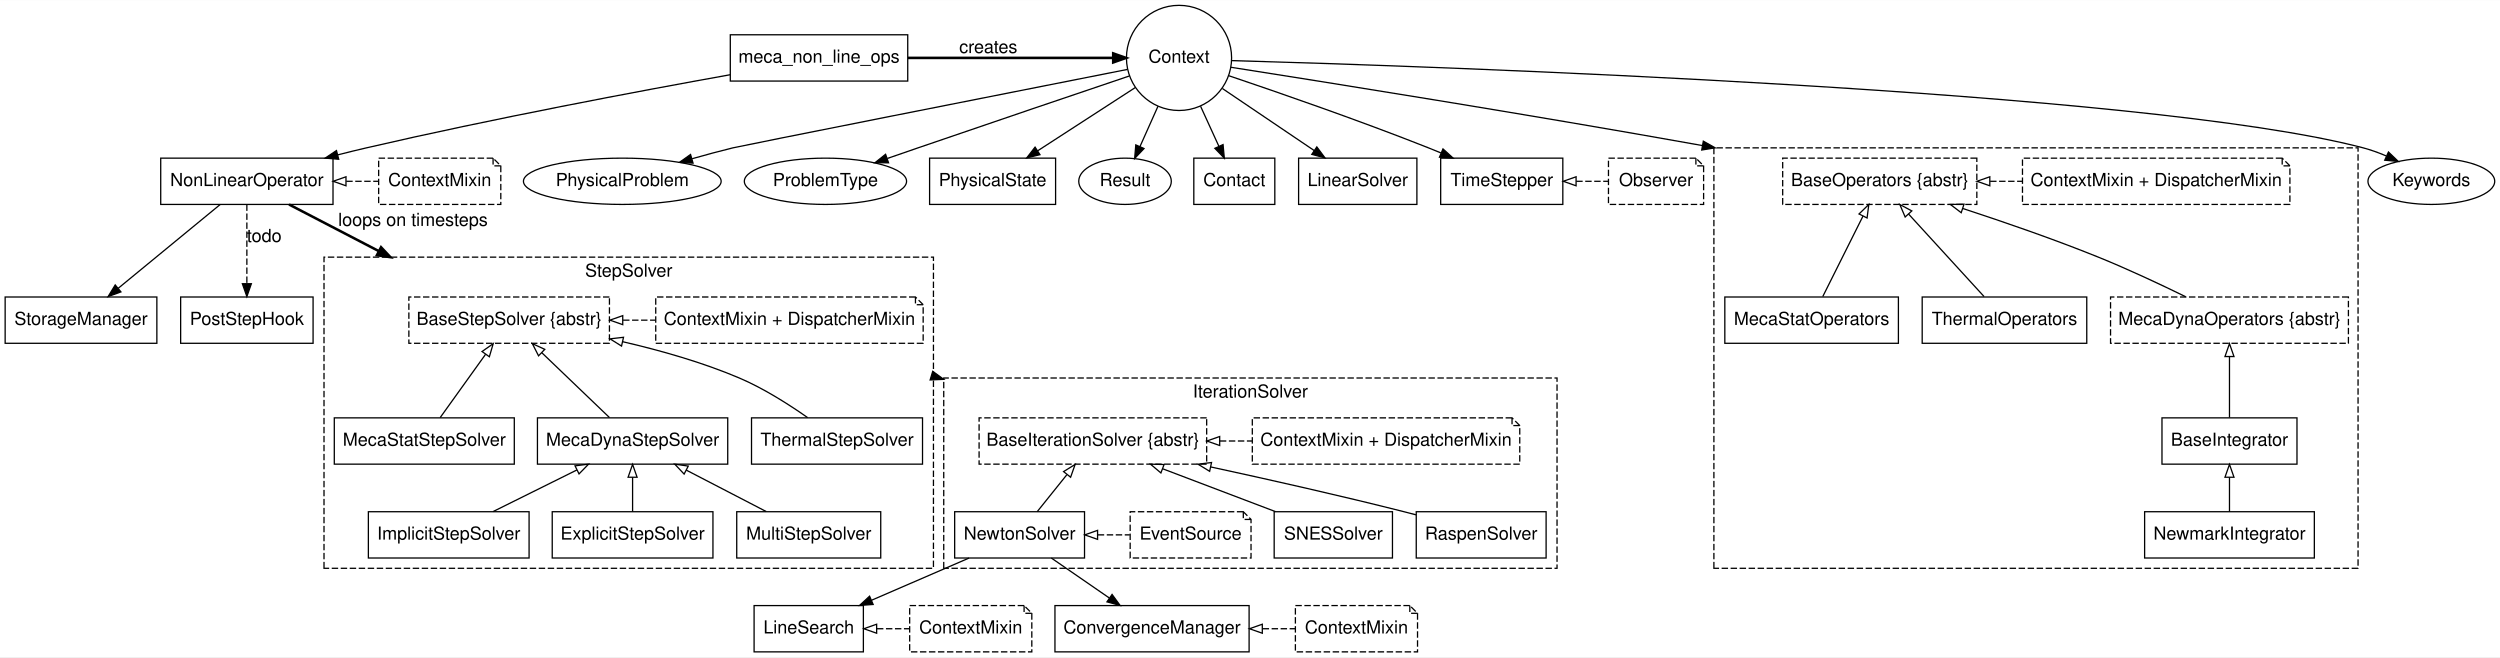
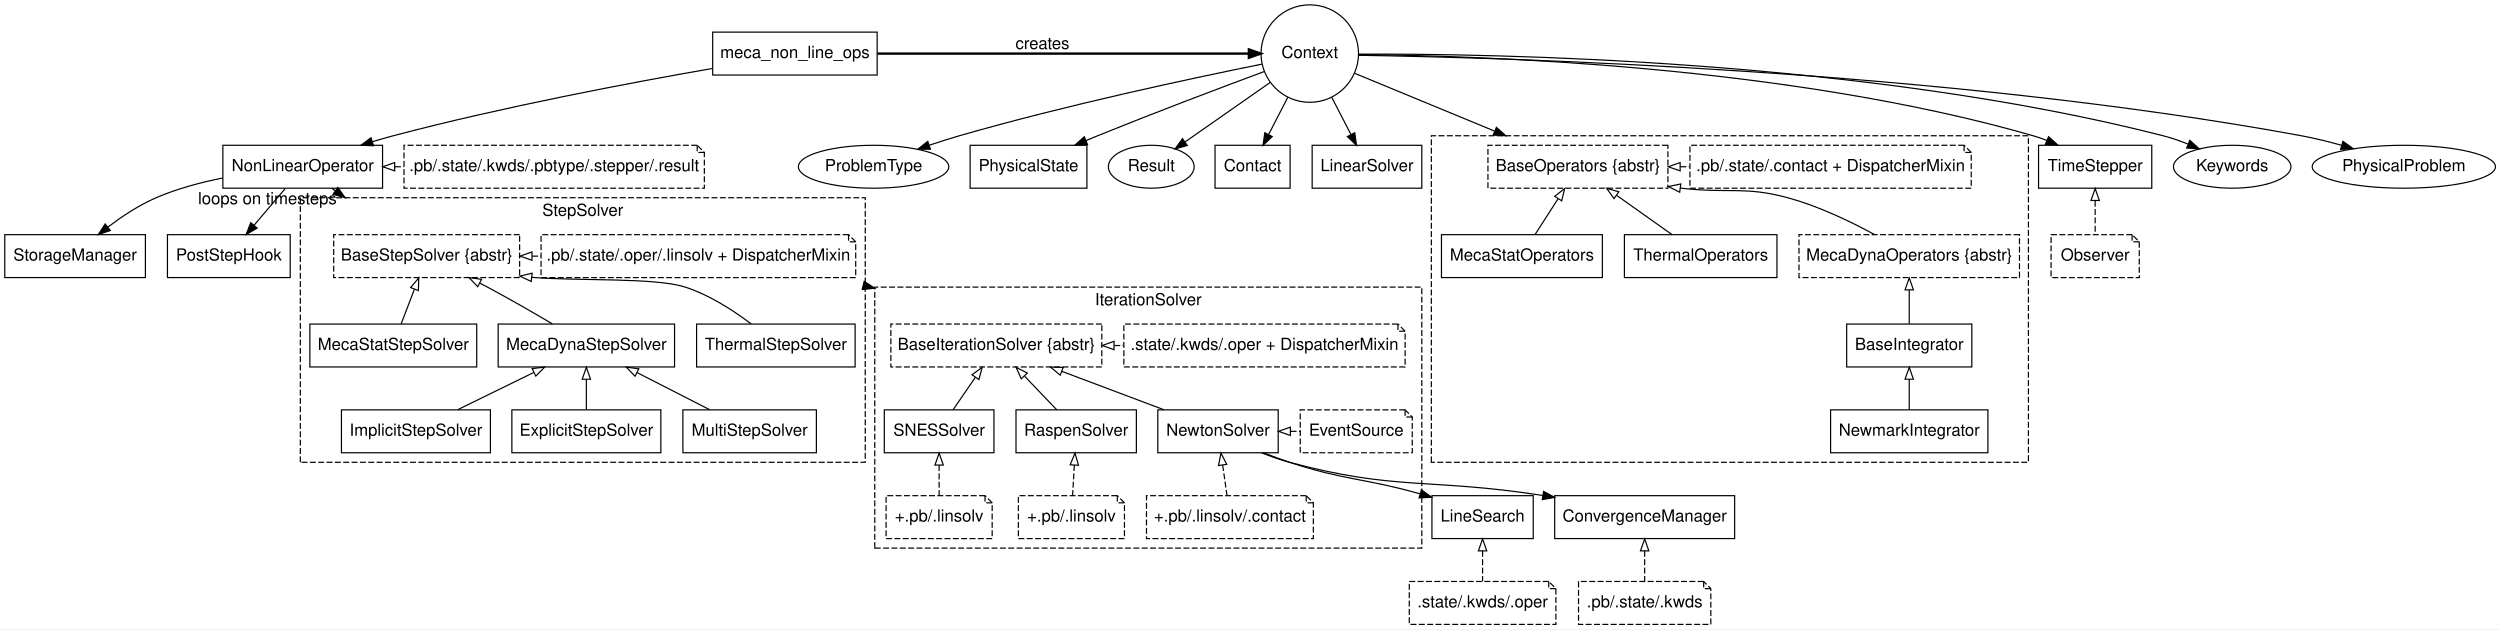
- <svg xmlns="http://www.w3.org/2000/svg" width="1944pt" height="511pt" viewBox="0.00 0.00 1944.40 510.89">
-   <g id="graph0" class="graph" transform="scale(1 1) rotate(0) translate(4 506.89)">
-     <polygon fill="white" stroke="transparent" points="-4,4 -4,-506.89 1940.4,-506.89 1940.4,4 -4,4" />
+ <svg xmlns="http://www.w3.org/2000/svg" width="2098pt" height="528pt" viewBox="0.00 0.00 2097.69 527.89">
+   <g id="graph0" class="graph" transform="scale(1 1) rotate(0) translate(4 523.89)">
+     <polygon fill="white" stroke="transparent" points="-4,4 -4,-523.89 2093.69,-523.89 2093.69,4 -4,4" />
    <g id="clust3" class="cluster">
-       <polygon fill="none" stroke="black" stroke-dasharray="5,2" points="1329,-65 1329,-392 1830,-392 1830,-65 1329,-65" />
+       <polygon fill="none" stroke="black" stroke-dasharray="5,2" points="1197,-136 1197,-410 1698,-410 1698,-136 1197,-136" />
    </g>
    <g id="clust6" class="cluster">
-       <polygon fill="none" stroke="black" stroke-dasharray="5,2" points="248,-65 248,-307 722,-307 722,-65 248,-65" />
-       <text text-anchor="middle" x="485" y="-291.8" font-family="Helvetica,Arial,sans-serif" font-size="14.00">StepSolver</text>
+       <polygon fill="none" stroke="black" stroke-dasharray="5,2" points="248,-136 248,-358 722,-358 722,-136 248,-136" />
+       <text text-anchor="middle" x="485" y="-342.8" font-family="Helvetica,Arial,sans-serif" font-size="14.00">StepSolver</text>
    </g>
    <g id="clust9" class="cluster">
-       <polygon fill="none" stroke="black" stroke-dasharray="5,2" points="730,-65 730,-213 1207,-213 1207,-65 730,-65" />
-       <text text-anchor="middle" x="968.5" y="-197.8" font-family="Helvetica,Arial,sans-serif" font-size="14.00">IterationSolver</text>
+       <polygon fill="none" stroke="black" stroke-dasharray="5,2" points="730,-64 730,-283 1189,-283 1189,-64 730,-64" />
+       <text text-anchor="middle" x="959.5" y="-267.8" font-family="Helvetica,Arial,sans-serif" font-size="14.00">IterationSolver</text>
    </g>
    <g id="node1" class="node">
-       <ellipse fill="none" stroke="black" cx="1887" cy="-366" rx="49.29" ry="18" />
-       <text text-anchor="middle" x="1887" y="-362.3" font-family="Helvetica,Arial,sans-serif" font-size="14.00">Keywords</text>
+       <ellipse fill="none" stroke="black" cx="1869" cy="-384" rx="49.29" ry="18" />
+       <text text-anchor="middle" x="1869" y="-380.3" font-family="Helvetica,Arial,sans-serif" font-size="14.00">Keywords</text>
    </g>
    <g id="node2" class="node">
-       <ellipse fill="none" stroke="black" cx="480" cy="-366" rx="76.89" ry="18" />
-       <text text-anchor="middle" x="480" y="-362.3" font-family="Helvetica,Arial,sans-serif" font-size="14.00">PhysicalProblem</text>
+       <ellipse fill="none" stroke="black" cx="2013" cy="-384" rx="76.89" ry="18" />
+       <text text-anchor="middle" x="2013" y="-380.3" font-family="Helvetica,Arial,sans-serif" font-size="14.00">PhysicalProblem</text>
    </g>
    <g id="node3" class="node">
-       <ellipse fill="none" stroke="black" cx="638" cy="-366" rx="63.09" ry="18" />
-       <text text-anchor="middle" x="638" y="-362.3" font-family="Helvetica,Arial,sans-serif" font-size="14.00">ProblemType</text>
+       <ellipse fill="none" stroke="black" cx="729" cy="-384" rx="63.09" ry="18" />
+       <text text-anchor="middle" x="729" y="-380.3" font-family="Helvetica,Arial,sans-serif" font-size="14.00">ProblemType</text>
    </g>
    <g id="node4" class="node">
-       <polygon fill="none" stroke="black" points="817,-384 719,-384 719,-348 817,-348 817,-384" />
-       <text text-anchor="middle" x="768" y="-362.3" font-family="Helvetica,Arial,sans-serif" font-size="14.00">PhysicalState</text>
+       <polygon fill="none" stroke="black" points="908,-402 810,-402 810,-366 908,-366 908,-402" />
+       <text text-anchor="middle" x="859" y="-380.3" font-family="Helvetica,Arial,sans-serif" font-size="14.00">PhysicalState</text>
    </g>
    <g id="node5" class="node">
-       <ellipse fill="none" stroke="black" cx="871" cy="-366" rx="36" ry="18" />
-       <text text-anchor="middle" x="871" y="-362.3" font-family="Helvetica,Arial,sans-serif" font-size="14.00">Result</text>
+       <ellipse fill="none" stroke="black" cx="962" cy="-384" rx="36" ry="18" />
+       <text text-anchor="middle" x="962" y="-380.3" font-family="Helvetica,Arial,sans-serif" font-size="14.00">Result</text>
    </g>
    <g id="node6" class="node">
-       <polygon fill="none" stroke="black" points="987.5,-384 924.5,-384 924.5,-348 987.5,-348 987.5,-384" />
-       <text text-anchor="middle" x="956" y="-362.3" font-family="Helvetica,Arial,sans-serif" font-size="14.00">Contact</text>
+       <polygon fill="none" stroke="black" points="1078.5,-402 1015.5,-402 1015.5,-366 1078.5,-366 1078.5,-402" />
+       <text text-anchor="middle" x="1047" y="-380.3" font-family="Helvetica,Arial,sans-serif" font-size="14.00">Contact</text>
    </g>
    <g id="node7" class="node">
-       <polygon fill="none" stroke="black" points="1098,-384 1006,-384 1006,-348 1098,-348 1098,-384" />
-       <text text-anchor="middle" x="1052" y="-362.3" font-family="Helvetica,Arial,sans-serif" font-size="14.00">LinearSolver</text>
+       <polygon fill="none" stroke="black" points="1189,-402 1097,-402 1097,-366 1189,-366 1189,-402" />
+       <text text-anchor="middle" x="1143" y="-380.3" font-family="Helvetica,Arial,sans-serif" font-size="14.00">LinearSolver</text>
    </g>
    <g id="node8" class="node">
-       <ellipse fill="none" stroke="black" cx="913" cy="-461.95" rx="40.89" ry="40.89" />
-       <text text-anchor="middle" x="913" y="-458.25" font-family="Helvetica,Arial,sans-serif" font-size="14.00">Context</text>
+       <ellipse fill="none" stroke="black" cx="1095" cy="-478.95" rx="40.89" ry="40.89" />
+       <text text-anchor="middle" x="1095" y="-475.25" font-family="Helvetica,Arial,sans-serif" font-size="14.00">Context</text>
    </g>
    <g id="edge3" class="edge">
-       <path fill="none" stroke="black" d="M953.98,-459.86C1109.65,-455.44 1664.03,-436.8 1834,-392 1839.92,-390.44 1845.99,-388.23 1851.81,-385.76" />
-       <polygon fill="black" stroke="black" points="1853.65,-388.77 1861.3,-381.43 1850.75,-382.4 1853.65,-388.77" />
+       <path fill="none" stroke="black" d="M1136.13,-478.48C1247.01,-478.98 1560.62,-474.14 1811,-410 1817.85,-408.24 1824.93,-405.79 1831.69,-403.09" />
+       <polygon fill="black" stroke="black" points="1833.45,-406.15 1841.3,-399.03 1830.73,-399.7 1833.45,-406.15" />
    </g>
    <g id="edge1" class="edge">
-       <path fill="none" stroke="black" d="M872.87,-453.02C783.14,-435.29 573.5,-393.83 566,-392 555.7,-389.48 544.78,-386.53 534.31,-383.56" />
-       <polygon fill="black" stroke="black" points="535.02,-380.12 524.44,-380.72 533.08,-386.85 535.02,-380.12" />
+       <path fill="none" stroke="black" d="M1136.07,-477.51C1257.82,-475.59 1626.98,-465.27 1927,-410 1938,-407.97 1949.62,-405.11 1960.63,-402.04" />
+       <polygon fill="black" stroke="black" points="1961.9,-405.32 1970.54,-399.18 1959.96,-398.59 1961.9,-405.32" />
    </g>
    <g id="edge2" class="edge">
-       <path fill="none" stroke="black" d="M874.43,-447.93C833.58,-434.13 767.2,-411.65 710,-392 702.26,-389.34 694.06,-386.51 686.07,-383.74" />
-       <polygon fill="black" stroke="black" points="687.07,-380.38 676.47,-380.41 684.77,-387 687.07,-380.38" />
+       <path fill="none" stroke="black" d="M1054.71,-470.06C997.74,-458.59 890.6,-435.83 801,-410 792.78,-407.63 784.11,-404.86 775.75,-402.05" />
+       <polygon fill="black" stroke="black" points="776.72,-398.68 766.13,-398.74 774.45,-405.3 776.72,-398.68" />
    </g>
    <g id="edge4" class="edge">
-       <path fill="none" stroke="black" d="M879,-438.92C856.14,-424.11 826.09,-404.63 803.02,-389.69" />
-       <polygon fill="black" stroke="black" points="804.84,-386.7 794.55,-384.2 801.03,-392.57 804.84,-386.7" />
+       <path fill="none" stroke="black" d="M1056.62,-463.83C1020.45,-450.4 964.81,-429.42 917,-410 913.8,-408.7 910.52,-407.35 907.21,-405.97" />
+       <polygon fill="black" stroke="black" points="908.48,-402.7 897.9,-402.04 905.76,-409.15 908.48,-402.7" />
    </g>
    <g id="edge5" class="edge">
-       <path fill="none" stroke="black" d="M896.64,-424.36C891.94,-413.85 886.92,-402.6 882.57,-392.88" />
-       <polygon fill="black" stroke="black" points="885.77,-391.46 878.49,-383.76 879.38,-394.31 885.77,-391.46" />
+       <path fill="none" stroke="black" d="M1061.78,-454.73C1039.83,-439.39 1011.37,-419.5 990.46,-404.89" />
+       <polygon fill="black" stroke="black" points="992.21,-401.84 982.01,-398.98 988.2,-407.58 992.21,-401.84" />
    </g>
    <g id="edge8" class="edge">
-       <path fill="none" stroke="black" d="M929.75,-424.36C934.52,-413.92 939.63,-402.77 944.05,-393.1" />
-       <polygon fill="black" stroke="black" points="947.24,-394.55 948.22,-384 940.87,-391.64 947.24,-394.55" />
+       <path fill="none" stroke="black" d="M1076.58,-442.28C1071.23,-431.91 1065.48,-420.78 1060.49,-411.12" />
+       <polygon fill="black" stroke="black" points="1063.49,-409.31 1055.79,-402.03 1057.27,-412.52 1063.49,-409.31" />
    </g>
    <g id="edge9" class="edge">
-       <path fill="none" stroke="black" d="M946.65,-438.2C968.35,-423.53 996.48,-404.52 1018.21,-389.84" />
-       <polygon fill="black" stroke="black" points="1020.17,-392.73 1026.5,-384.23 1016.26,-386.93 1020.17,-392.73" />
+       <path fill="none" stroke="black" d="M1113.42,-442.28C1118.77,-431.91 1124.52,-420.78 1129.51,-411.12" />
+       <polygon fill="black" stroke="black" points="1132.73,-412.52 1134.21,-402.03 1126.51,-409.31 1132.73,-412.52" />
    </g>
    <g id="node9" class="node">
-       <polygon fill="none" stroke="black" points="1211.5,-384 1116.5,-384 1116.5,-348 1211.5,-348 1211.5,-384" />
-       <text text-anchor="middle" x="1164" y="-362.3" font-family="Helvetica,Arial,sans-serif" font-size="14.00">TimeStepper</text>
+       <polygon fill="none" stroke="black" points="1801.5,-402 1706.5,-402 1706.5,-366 1801.5,-366 1801.5,-402" />
+       <text text-anchor="middle" x="1754" y="-380.3" font-family="Helvetica,Arial,sans-serif" font-size="14.00">TimeStepper</text>
    </g>
    <g id="edge6" class="edge">
-       <path fill="none" stroke="black" d="M951.58,-448.15C990.95,-434.87 1053.67,-413.14 1107,-392 1110.21,-390.73 1113.51,-389.38 1116.82,-388" />
-       <polygon fill="black" stroke="black" points="1118.3,-391.18 1126.14,-384.06 1115.57,-384.73 1118.3,-391.18" />
+       <path fill="none" stroke="black" d="M1136.04,-478.06C1235.29,-477.32 1495.37,-469.38 1702,-410 1705.79,-408.91 1709.65,-407.57 1713.46,-406.07" />
+       <polygon fill="black" stroke="black" points="1714.95,-409.24 1722.77,-402.09 1712.2,-402.8 1714.95,-409.24" />
    </g>
    <g id="node10" class="node">
-       <polygon fill="none" stroke="black" stroke-dasharray="5,2" points="1533.5,-384 1382.5,-384 1382.5,-348 1533.5,-348 1533.5,-384" />
-       <text text-anchor="middle" x="1458" y="-362.3" font-family="Helvetica,Arial,sans-serif" font-size="14.00">BaseOperators {abstr}</text>
+       <polygon fill="none" stroke="black" stroke-dasharray="5,2" points="1395.5,-402 1244.5,-402 1244.5,-366 1395.5,-366 1395.5,-402" />
+       <text text-anchor="middle" x="1320" y="-380.3" font-family="Helvetica,Arial,sans-serif" font-size="14.00">BaseOperators {abstr}</text>
    </g>
    <g id="edge7" class="edge">
-       <path fill="none" stroke="black" d="M953.32,-454.68C1026.01,-443.29 1184.1,-418.13 1319.85,-393.82" />
-       <polygon fill="black" stroke="black" points="1320.78,-397.21 1330,-392 1319.54,-390.32 1320.78,-397.21" />
+       <path fill="none" stroke="black" d="M1132.66,-462.39C1164.54,-449.22 1211.1,-429.99 1249.83,-413.99" />
+       <polygon fill="black" stroke="black" points="1251.58,-417.05 1259.49,-410 1248.91,-410.58 1251.58,-417.05" />
    </g>
    <g id="node16" class="node">
-       <polygon fill="none" stroke="black" stroke-dasharray="5,2" points="1315,-384 1247,-384 1247,-348 1321,-348 1321,-378 1315,-384" />
-       <polyline fill="none" stroke="black" stroke-dasharray="5,2" points="1315,-384 1315,-378 " />
-       <polyline fill="none" stroke="black" stroke-dasharray="5,2" points="1321,-378 1315,-378 " />
-       <text text-anchor="middle" x="1284" y="-362.3" font-family="Helvetica,Arial,sans-serif" font-size="14.00">Observer</text>
+       <polygon fill="none" stroke="black" stroke-dasharray="5,2" points="1785,-327 1717,-327 1717,-291 1791,-291 1791,-321 1785,-327" />
+       <polyline fill="none" stroke="black" stroke-dasharray="5,2" points="1785,-327 1785,-321 " />
+       <polyline fill="none" stroke="black" stroke-dasharray="5,2" points="1791,-321 1785,-321 " />
+       <text text-anchor="middle" x="1754" y="-305.3" font-family="Helvetica,Arial,sans-serif" font-size="14.00">Observer</text>
+     </g>
+     <g id="edge42" class="edge">
+       <path fill="none" stroke="black" stroke-dasharray="5,2" d="M1754,-355.49C1754,-345.98 1754,-335.61 1754,-327.18" />
+       <polygon fill="none" stroke="black" points="1750.5,-355.7 1754,-365.7 1757.5,-355.7 1750.5,-355.7" />
+     </g>
+     <g id="node17" class="node">
+       <polygon fill="none" stroke="black" stroke-dasharray="5,2" points="1644,-402 1414,-402 1414,-366 1650,-366 1650,-396 1644,-402" />
+       <polyline fill="none" stroke="black" stroke-dasharray="5,2" points="1644,-402 1644,-396 " />
+       <polyline fill="none" stroke="black" stroke-dasharray="5,2" points="1650,-396 1644,-396 " />
+       <text text-anchor="middle" x="1532" y="-380.3" font-family="Helvetica,Arial,sans-serif" font-size="14.00">.pb/.state/.contact + DispatcherMixin</text>
+     </g>
+     <g id="edge11" class="edge">
+       <path fill="none" stroke="black" stroke-dasharray="5,2" d="M1405.95,-384C1408.59,-384 1411.23,-384 1413.87,-384" />
+       <polygon fill="none" stroke="black" points="1405.77,-380.5 1395.77,-384 1405.77,-387.5 1405.77,-380.5" />
+     </g>
+     <g id="node18" class="node">
+       <polygon fill="none" stroke="black" points="1340.5,-327 1205.5,-327 1205.5,-291 1340.5,-291 1340.5,-327" />
+       <text text-anchor="middle" x="1273" y="-305.3" font-family="Helvetica,Arial,sans-serif" font-size="14.00">MecaStatOperators</text>
+     </g>
+     <g id="edge12" class="edge">
+       <path fill="none" stroke="black" d="M1303.27,-357.01C1296.89,-347.1 1289.78,-336.07 1284.06,-327.18" />
+       <polygon fill="none" stroke="black" points="1300.51,-359.19 1308.86,-365.7 1306.39,-355.4 1300.51,-359.19" />
+     </g>
+     <g id="node19" class="node">
+       <polygon fill="none" stroke="black" points="1487,-327 1359,-327 1359,-291 1487,-291 1487,-327" />
+       <text text-anchor="middle" x="1423" y="-305.3" font-family="Helvetica,Arial,sans-serif" font-size="14.00">ThermalOperators</text>
+     </g>
+     <g id="edge14" class="edge">
+       <path fill="none" stroke="black" d="M1352.67,-359.85C1367.7,-349.2 1385.21,-336.78 1399,-327.01" />
+       <polygon fill="none" stroke="black" points="1350.28,-357.25 1344.15,-365.88 1354.33,-362.96 1350.28,-357.25" />
+     </g>
+     <g id="node20" class="node">
+       <polygon fill="none" stroke="black" stroke-dasharray="5,2" points="1690.5,-327 1505.5,-327 1505.5,-291 1690.5,-291 1690.5,-327" />
+       <text text-anchor="middle" x="1598" y="-305.3" font-family="Helvetica,Arial,sans-serif" font-size="14.00">MecaDynaOperators {abstr}</text>
+     </g>
+     <g id="edge13" class="edge">
+       <path fill="none" stroke="black" d="M1406.04,-366.06C1447.01,-361.34 1459.64,-367.82 1496,-358 1521.7,-351.06 1548.88,-337.95 1568.71,-327.18" />
+       <polygon fill="none" stroke="black" points="1405.39,-362.62 1395.93,-367.39 1406.3,-369.56 1405.39,-362.62" />
+     </g>
+     <g id="node11" class="node">
+       <polygon fill="none" stroke="black" points="732,-496.95 594,-496.95 594,-460.95 732,-460.95 732,-496.95" />
+       <text text-anchor="middle" x="663" y="-475.25" font-family="Helvetica,Arial,sans-serif" font-size="14.00">meca_non_line_ops</text>
+     </g>
+     <g id="edge33" class="edge">
+       <path fill="none" stroke="black" stroke-width="2" d="M732.19,-478.95C836.07,-478.95 939.96,-478.95 1043.85,-478.95" />
+       <polygon fill="black" stroke="black" stroke-width="2" points="1043.9,-482.45 1053.9,-478.95 1043.9,-475.45 1043.9,-482.45" />
+       <text text-anchor="middle" x="870.69" y="-482.75" font-family="Helvetica,Arial,sans-serif" font-size="14.00">creates</text>
+     </g>
+     <g id="node12" class="node">
+       <polygon fill="none" stroke="black" points="317,-402 183,-402 183,-366 317,-366 317,-402" />
+       <text text-anchor="middle" x="250" y="-380.3" font-family="Helvetica,Arial,sans-serif" font-size="14.00">NonLinearOperator</text>
+     </g>
+     <g id="edge32" class="edge">
+       <path fill="none" stroke="black" d="M593.71,-466.46C525.19,-454.52 417.6,-434.21 326,-410 320.32,-408.5 314.45,-406.81 308.59,-405.04" />
+       <polygon fill="black" stroke="black" points="309.39,-401.62 298.8,-402 307.32,-408.31 309.39,-401.62" />
+     </g>
+     <g id="node13" class="node">
+       <polygon fill="none" stroke="black" stroke-dasharray="5,2" points="581,-402 335,-402 335,-366 587,-366 587,-396 581,-402" />
+       <polyline fill="none" stroke="black" stroke-dasharray="5,2" points="581,-402 581,-396 " />
+       <polyline fill="none" stroke="black" stroke-dasharray="5,2" points="587,-396 581,-396 " />
+       <text text-anchor="middle" x="461" y="-380.3" font-family="Helvetica,Arial,sans-serif" font-size="14.00">.pb/.state/.kwds/.pbtype/.stepper/.result</text>
+     </g>
+     <g id="edge10" class="edge">
+       <path fill="none" stroke="black" stroke-dasharray="5,2" d="M327.41,-384C329.89,-384 332.38,-384 334.87,-384" />
+       <polygon fill="none" stroke="black" points="327.17,-380.5 317.17,-384 327.17,-387.5 327.17,-380.5" />
+     </g>
+     <g id="node14" class="node">
+       <polygon fill="none" stroke="black" points="118,-327 0,-327 0,-291 118,-291 118,-327" />
+       <text text-anchor="middle" x="59" y="-305.3" font-family="Helvetica,Arial,sans-serif" font-size="14.00">StorageManager</text>
+     </g>
+     <g id="edge34" class="edge">
+       <path fill="none" stroke="black" d="M182.72,-374.52C164.19,-370.81 144.4,-365.51 127,-358 112.69,-351.82 98.38,-342.33 86.59,-333.42" />
+       <polygon fill="black" stroke="black" points="88.53,-330.49 78.5,-327.08 84.22,-336 88.53,-330.49" />
+     </g>
+     <g id="node15" class="node">
+       <polygon fill="none" stroke="black" points="239.5,-327 136.5,-327 136.5,-291 239.5,-291 239.5,-327" />
+       <text text-anchor="middle" x="188" y="-305.3" font-family="Helvetica,Arial,sans-serif" font-size="14.00">PostStepHook</text>
+     </g>
+     <g id="edge36" class="edge">
+       <path fill="none" stroke="black" d="M235.31,-365.7C227.51,-356.52 217.79,-345.07 209.19,-334.94" />
+       <polygon fill="black" stroke="black" points="211.73,-332.53 202.59,-327.18 206.39,-337.06 211.73,-332.53" />
+     </g>
+     <g id="node26" class="node">
+       <polygon fill="none" stroke="black" stroke-dasharray="5,2" points="432,-327 276,-327 276,-291 432,-291 432,-327" />
+       <text text-anchor="middle" x="354" y="-305.3" font-family="Helvetica,Arial,sans-serif" font-size="14.00">BaseStepSolver {abstr}</text>
+     </g>
+     <g id="edge35" class="edge">
+       <path fill="none" stroke="black" d="M274.38,-365.88C275.38,-365.19 276.39,-364.47 277.42,-363.75" />
+       <polygon fill="black" stroke="black" points="279.45,-366.61 285.62,-358 275.42,-360.88 279.45,-366.61" />
+       <text text-anchor="middle" x="220.38" y="-352.58" font-family="Helvetica,Arial,sans-serif" font-size="14.00">loops on timesteps</text>
+     </g>
+     <g id="node21" class="node">
+       <polygon fill="none" stroke="black" points="1650.5,-252 1545.5,-252 1545.5,-216 1650.5,-216 1650.5,-252" />
+       <text text-anchor="middle" x="1598" y="-230.3" font-family="Helvetica,Arial,sans-serif" font-size="14.00">BaseIntegrator</text>
+     </g>
+     <g id="edge15" class="edge">
+       <path fill="none" stroke="black" d="M1598,-280.49C1598,-270.98 1598,-260.61 1598,-252.18" />
+       <polygon fill="none" stroke="black" points="1594.5,-280.7 1598,-290.7 1601.5,-280.7 1594.5,-280.7" />
+     </g>
+     <g id="node22" class="node">
+       <polygon fill="none" stroke="black" points="1664,-180 1532,-180 1532,-144 1664,-144 1664,-180" />
+       <text text-anchor="middle" x="1598" y="-158.3" font-family="Helvetica,Arial,sans-serif" font-size="14.00">NewmarkIntegrator</text>
+     </g>
+     <g id="edge16" class="edge">
+       <path fill="none" stroke="black" d="M1598,-205.67C1598,-197.05 1598,-187.79 1598,-180.1" />
+       <polygon fill="none" stroke="black" points="1594.5,-205.7 1598,-215.7 1601.5,-205.7 1594.5,-205.7" />
+     </g>
+     <g id="node23" class="node">
+       <polygon fill="none" stroke="black" points="396,-252 256,-252 256,-216 396,-216 396,-252" />
+       <text text-anchor="middle" x="326" y="-230.3" font-family="Helvetica,Arial,sans-serif" font-size="14.00">MecaStatStepSolver</text>
+     </g>
+     <g id="node24" class="node">
+       <polygon fill="none" stroke="black" points="562,-252 414,-252 414,-216 562,-216 562,-252" />
+       <text text-anchor="middle" x="488" y="-230.3" font-family="Helvetica,Arial,sans-serif" font-size="14.00">MecaDynaStepSolver</text>
+     </g>
+     <g id="node28" class="node">
+       <polygon fill="none" stroke="black" points="407.5,-180 282.5,-180 282.5,-144 407.5,-144 407.5,-180" />
+       <text text-anchor="middle" x="345" y="-158.3" font-family="Helvetica,Arial,sans-serif" font-size="14.00">ImplicitStepSolver</text>
+     </g>
+     <g id="edge21" class="edge">
+       <path fill="none" stroke="black" d="M443.88,-211.4C423.39,-201.37 399.36,-189.61 380.12,-180.19" />
+       <polygon fill="none" stroke="black" points="442.5,-214.62 453.02,-215.88 445.58,-208.34 442.5,-214.62" />
+     </g>
+     <g id="node29" class="node">
+       <polygon fill="none" stroke="black" points="550.5,-180 425.5,-180 425.5,-144 550.5,-144 550.5,-180" />
+       <text text-anchor="middle" x="488" y="-158.3" font-family="Helvetica,Arial,sans-serif" font-size="14.00">ExplicitStepSolver</text>
+     </g>
+     <g id="edge22" class="edge">
+       <path fill="none" stroke="black" d="M488,-205.67C488,-197.05 488,-187.79 488,-180.1" />
+       <polygon fill="none" stroke="black" points="484.5,-205.7 488,-215.7 491.5,-205.7 484.5,-205.7" />
+     </g>
+     <g id="node30" class="node">
+       <polygon fill="none" stroke="black" points="681,-180 569,-180 569,-144 681,-144 681,-180" />
+       <text text-anchor="middle" x="625" y="-158.3" font-family="Helvetica,Arial,sans-serif" font-size="14.00">MultiStepSolver</text>
+     </g>
+     <g id="edge23" class="edge">
+       <path fill="none" stroke="black" d="M530.53,-211.27C550.11,-201.26 573.01,-189.57 591.36,-180.19" />
+       <polygon fill="none" stroke="black" points="528.83,-208.21 521.51,-215.88 532.01,-214.44 528.83,-208.21" />
+     </g>
+     <g id="node25" class="node">
+       <polygon fill="none" stroke="black" points="713.5,-252 580.5,-252 580.5,-216 713.5,-216 713.5,-252" />
+       <text text-anchor="middle" x="647" y="-230.3" font-family="Helvetica,Arial,sans-serif" font-size="14.00">ThermalStepSolver</text>
+     </g>
+     <g id="edge18" class="edge">
+       <path fill="none" stroke="black" d="M343.68,-281.1C339.97,-271.43 335.89,-260.79 332.59,-252.18" />
+       <polygon fill="none" stroke="black" points="340.52,-282.62 347.36,-290.7 347.05,-280.11 340.52,-282.62" />
+     </g>
+     <g id="edge19" class="edge">
+       <path fill="none" stroke="black" d="M398.82,-286.24C400.92,-285.16 402.99,-284.07 405,-283 423.36,-273.21 443.58,-261.53 459.46,-252.15" />
+       <polygon fill="none" stroke="black" points="396.88,-283.31 389.55,-290.96 400.05,-289.55 396.88,-283.31" />
+     </g>
+     <g id="edge20" class="edge">
+       <path fill="none" stroke="black" d="M442.35,-291.17C481.77,-288 545.77,-291.15 571,-283 591.35,-276.43 611.68,-263.14 626.19,-252.21" />
+       <polygon fill="none" stroke="black" points="441.77,-287.72 432.18,-292.22 442.48,-294.68 441.77,-287.72" />
+     </g>
+     <g id="node27" class="node">
+       <polygon fill="none" stroke="black" stroke-dasharray="5,2" points="708,-327 450,-327 450,-291 714,-291 714,-321 708,-327" />
+       <polyline fill="none" stroke="black" stroke-dasharray="5,2" points="708,-327 708,-321 " />
+       <polyline fill="none" stroke="black" stroke-dasharray="5,2" points="714,-321 708,-321 " />
+       <text text-anchor="middle" x="582" y="-305.3" font-family="Helvetica,Arial,sans-serif" font-size="14.00">.pb/.state/.oper/.linsolv + DispatcherMixin</text>
+     </g>
+     <g id="edge17" class="edge">
+       <path fill="none" stroke="black" stroke-dasharray="5,2" d="M442.51,-309C444.98,-309 447.44,-309 449.91,-309" />
+       <polygon fill="none" stroke="black" points="442.38,-305.5 432.38,-309 442.37,-312.5 442.38,-305.5" />
+     </g>
+     <g id="node31" class="node">
+       <polygon fill="none" stroke="black" stroke-dasharray="5,2" points="920.5,-252 743.5,-252 743.5,-216 920.5,-216 920.5,-252" />
+       <text text-anchor="middle" x="832" y="-230.3" font-family="Helvetica,Arial,sans-serif" font-size="14.00">BaseIterationSolver {abstr}</text>
+     </g>
+     <g id="edge37" class="edge">
+       <path fill="none" stroke="black" d="M722,-283.98C724,-283.5 726,-283.01 728,-282.52" />
+       <polygon fill="black" stroke="black" points="721.12,-287.8 730,-282.03 719.46,-281 721.12,-287.8" />
+     </g>
+     <g id="node32" class="node">
+       <polygon fill="none" stroke="black" stroke-dasharray="5,2" points="1169,-252 939,-252 939,-216 1175,-216 1175,-246 1169,-252" />
+       <polyline fill="none" stroke="black" stroke-dasharray="5,2" points="1169,-252 1169,-246 " />
+       <polyline fill="none" stroke="black" stroke-dasharray="5,2" points="1175,-246 1169,-246 " />
+       <text text-anchor="middle" x="1057" y="-230.3" font-family="Helvetica,Arial,sans-serif" font-size="14.00">.state/.kwds/.oper + DispatcherMixin</text>
+     </g>
+     <g id="edge24" class="edge">
+       <path fill="none" stroke="black" stroke-dasharray="5,2" d="M930.95,-234C933.59,-234 936.22,-234 938.86,-234" />
+       <polygon fill="none" stroke="black" points="930.77,-230.5 920.77,-234 930.77,-237.5 930.77,-230.5" />
+     </g>
+     <g id="node33" class="node">
+       <polygon fill="none" stroke="black" points="1068.5,-180 967.5,-180 967.5,-144 1068.5,-144 1068.5,-180" />
+       <text text-anchor="middle" x="1018" y="-158.3" font-family="Helvetica,Arial,sans-serif" font-size="14.00">NewtonSolver</text>
+     </g>
+     <g id="edge29" class="edge">
+       <path fill="none" stroke="black" d="M886.91,-212.33C914.21,-202.06 946.79,-189.8 972.65,-180.07" />
+       <polygon fill="none" stroke="black" points="885.63,-209.08 877.5,-215.88 888.09,-215.63 885.63,-209.08" />
+     </g>
+     <g id="node35" class="node">
+       <polygon fill="none" stroke="black" points="830,-180 738,-180 738,-144 830,-144 830,-180" />
+       <text text-anchor="middle" x="784" y="-158.3" font-family="Helvetica,Arial,sans-serif" font-size="14.00">SNESSolver</text>
+     </g>
+     <g id="edge30" class="edge">
+       <path fill="none" stroke="black" d="M814.42,-207.36C808.19,-198.28 801.35,-188.3 795.73,-180.1" />
+       <polygon fill="none" stroke="black" points="811.59,-209.43 820.13,-215.7 817.37,-205.47 811.59,-209.43" />
+     </g>
+     <g id="node37" class="node">
+       <polygon fill="none" stroke="black" points="949.5,-180 848.5,-180 848.5,-144 949.5,-144 949.5,-180" />
+       <text text-anchor="middle" x="899" y="-158.3" font-family="Helvetica,Arial,sans-serif" font-size="14.00">RaspenSolver</text>
+     </g>
+     <g id="edge31" class="edge">
+       <path fill="none" stroke="black" d="M855.74,-208.2C864.64,-198.9 874.54,-188.55 882.63,-180.1" />
+       <polygon fill="none" stroke="black" points="852.95,-206.05 848.56,-215.7 858,-210.89 852.95,-206.05" />
+     </g>
+     <g id="node34" class="node">
+       <polygon fill="none" stroke="black" stroke-dasharray="5,2" points="1175,-180 1087,-180 1087,-144 1181,-144 1181,-174 1175,-180" />
+       <polyline fill="none" stroke="black" stroke-dasharray="5,2" points="1175,-180 1175,-174 " />
+       <polyline fill="none" stroke="black" stroke-dasharray="5,2" points="1181,-174 1175,-174 " />
+       <text text-anchor="middle" x="1134" y="-158.3" font-family="Helvetica,Arial,sans-serif" font-size="14.00">EventSource</text>
+     </g>
+     <g id="edge25" class="edge">
+       <path fill="none" stroke="black" stroke-dasharray="5,2" d="M1078.93,-162C1081.57,-162 1084.21,-162 1086.85,-162" />
+       <polygon fill="none" stroke="black" points="1078.75,-158.5 1068.75,-162 1078.75,-165.5 1078.75,-158.5" />
+     </g>
+     <g id="node39" class="node">
+       <polygon fill="none" stroke="black" stroke-dasharray="5,2" points="1092,-108 958,-108 958,-72 1098,-72 1098,-102 1092,-108" />
+       <polyline fill="none" stroke="black" stroke-dasharray="5,2" points="1092,-108 1092,-102 " />
+       <polyline fill="none" stroke="black" stroke-dasharray="5,2" points="1098,-102 1092,-102 " />
+       <text text-anchor="middle" x="1028" y="-86.3" font-family="Helvetica,Arial,sans-serif" font-size="14.00">+.pb/.linsolv/.contact</text>
+     </g>
+     <g id="edge28" class="edge">
+       <path fill="none" stroke="black" stroke-dasharray="5,2" d="M1021.9,-133.67C1023.14,-125.05 1024.46,-115.79 1025.56,-108.1" />
+       <polygon fill="none" stroke="black" points="1018.42,-133.3 1020.47,-143.7 1025.35,-134.29 1018.42,-133.3" />
+     </g>
+     <g id="node40" class="node">
+       <polygon fill="none" stroke="black" points="1282.5,-108 1197.5,-108 1197.5,-72 1282.5,-72 1282.5,-108" />
+       <text text-anchor="middle" x="1240" y="-86.3" font-family="Helvetica,Arial,sans-serif" font-size="14.00">LineSearch</text>
+     </g>
+     <g id="edge40" class="edge">
+       <path fill="none" stroke="black" d="M1056.4,-143.96C1063.51,-141.11 1070.92,-138.32 1078,-136 1124.86,-120.64 1140.67,-122.82 1187.49,-109.54" />
+       <polygon fill="black" stroke="black" points="1188.68,-112.84 1197.29,-106.67 1186.71,-106.13 1188.68,-112.84" />
+     </g>
+     <g id="node42" class="node">
+       <polygon fill="none" stroke="black" points="1451.5,-108 1300.5,-108 1300.5,-72 1451.5,-72 1451.5,-108" />
+       <text text-anchor="middle" x="1376" y="-86.3" font-family="Helvetica,Arial,sans-serif" font-size="14.00">ConvergenceManager</text>
+     </g>
+     <g id="edge41" class="edge">
+       <path fill="none" stroke="black" d="M1054.59,-143.96C1062.2,-140.93 1070.26,-138.08 1078,-136 1167.56,-111.94 1195.53,-122.95 1290.47,-108.16" />
+       <polygon fill="black" stroke="black" points="1291.18,-111.59 1300.49,-106.54 1290.06,-104.68 1291.18,-111.59" />
+     </g>
+     <g id="node36" class="node">
+       <polygon fill="none" stroke="black" stroke-dasharray="5,2" points="822.5,-108 739.5,-108 739.5,-72 828.5,-72 828.5,-102 822.5,-108" />
+       <polyline fill="none" stroke="black" stroke-dasharray="5,2" points="822.5,-108 822.5,-102 " />
+       <polyline fill="none" stroke="black" stroke-dasharray="5,2" points="828.5,-102 822.5,-102 " />
+       <text text-anchor="middle" x="784" y="-86.3" font-family="Helvetica,Arial,sans-serif" font-size="14.00">+.pb/.linsolv</text>
+     </g>
+     <g id="edge26" class="edge">
+       <path fill="none" stroke="black" stroke-dasharray="5,2" d="M784,-133.67C784,-125.05 784,-115.79 784,-108.1" />
+       <polygon fill="none" stroke="black" points="780.5,-133.7 784,-143.7 787.5,-133.7 780.5,-133.7" />
+     </g>
+     <g id="node38" class="node">
+       <polygon fill="none" stroke="black" stroke-dasharray="5,2" points="933.5,-108 850.5,-108 850.5,-72 939.5,-72 939.5,-102 933.5,-108" />
+       <polyline fill="none" stroke="black" stroke-dasharray="5,2" points="933.5,-108 933.5,-102 " />
+       <polyline fill="none" stroke="black" stroke-dasharray="5,2" points="939.5,-102 933.5,-102 " />
+       <text text-anchor="middle" x="895" y="-86.3" font-family="Helvetica,Arial,sans-serif" font-size="14.00">+.pb/.linsolv</text>
+     </g>
+     <g id="edge27" class="edge">
+       <path fill="none" stroke="black" stroke-dasharray="5,2" d="M897.44,-133.67C896.95,-125.05 896.42,-115.79 895.98,-108.1" />
+       <polygon fill="none" stroke="black" points="893.95,-133.91 898.01,-143.7 900.93,-133.51 893.95,-133.91" />
+     </g>
+     <g id="node41" class="node">
+       <polygon fill="none" stroke="black" stroke-dasharray="5,2" points="1295.5,-36 1178.5,-36 1178.5,0 1301.5,0 1301.5,-30 1295.5,-36" />
+       <polyline fill="none" stroke="black" stroke-dasharray="5,2" points="1295.5,-36 1295.5,-30 " />
+       <polyline fill="none" stroke="black" stroke-dasharray="5,2" points="1301.5,-30 1295.5,-30 " />
+       <text text-anchor="middle" x="1240" y="-14.3" font-family="Helvetica,Arial,sans-serif" font-size="14.00">.state/.kwds/.oper</text>
+     </g>
+     <g id="edge38" class="edge">
+       <path fill="none" stroke="black" stroke-dasharray="5,2" d="M1240,-61.67C1240,-53.05 1240,-43.79 1240,-36.1" />
+       <polygon fill="none" stroke="black" points="1236.5,-61.7 1240,-71.7 1243.5,-61.7 1236.5,-61.7" />
+     </g>
+     <g id="node43" class="node">
+       <polygon fill="none" stroke="black" stroke-dasharray="5,2" points="1425.5,-36 1320.5,-36 1320.5,0 1431.5,0 1431.5,-30 1425.5,-36" />
+       <polyline fill="none" stroke="black" stroke-dasharray="5,2" points="1425.5,-36 1425.5,-30 " />
+       <polyline fill="none" stroke="black" stroke-dasharray="5,2" points="1431.5,-30 1425.5,-30 " />
+       <text text-anchor="middle" x="1376" y="-14.3" font-family="Helvetica,Arial,sans-serif" font-size="14.00">.pb/.state/.kwds</text>
    </g>
    <g id="edge39" class="edge">
-       <path fill="none" stroke="black" stroke-dasharray="5,2" d="M1221.92,-366C1230.21,-366 1238.49,-366 1246.78,-366" />
-       <polygon fill="none" stroke="black" points="1221.81,-362.5 1211.81,-366 1221.81,-369.5 1221.81,-362.5" />
-     </g>
-     <g id="node17" class="node">
-       <polygon fill="none" stroke="black" stroke-dasharray="5,2" points="1771,-384 1569,-384 1569,-348 1777,-348 1777,-378 1771,-384" />
-       <polyline fill="none" stroke="black" stroke-dasharray="5,2" points="1771,-384 1771,-378 " />
-       <polyline fill="none" stroke="black" stroke-dasharray="5,2" points="1777,-378 1771,-378 " />
-       <text text-anchor="middle" x="1673" y="-362.3" font-family="Helvetica,Arial,sans-serif" font-size="14.00">ContextMixin + DispatcherMixin</text>
-     </g>
-     <g id="edge11" class="edge">
-       <path fill="none" stroke="black" stroke-dasharray="5,2" d="M1543.82,-366C1552.21,-366 1560.6,-366 1568.98,-366" />
-       <polygon fill="none" stroke="black" points="1543.59,-362.5 1533.59,-366 1543.59,-369.5 1543.59,-362.5" />
-     </g>
-     <g id="node18" class="node">
-       <polygon fill="none" stroke="black" points="1472.5,-276 1337.5,-276 1337.5,-240 1472.5,-240 1472.5,-276" />
-       <text text-anchor="middle" x="1405" y="-254.3" font-family="Helvetica,Arial,sans-serif" font-size="14.00">MecaStatOperators</text>
-     </g>
-     <g id="edge12" class="edge">
-       <path fill="none" stroke="black" d="M1445,-339C1435.25,-319.5 1422.18,-293.35 1413.67,-276.34" />
-       <polygon fill="none" stroke="black" points="1441.88,-340.59 1449.48,-347.97 1448.14,-337.46 1441.88,-340.59" />
-     </g>
-     <g id="node19" class="node">
-       <polygon fill="none" stroke="black" points="1619,-276 1491,-276 1491,-240 1619,-240 1619,-276" />
-       <text text-anchor="middle" x="1555" y="-254.3" font-family="Helvetica,Arial,sans-serif" font-size="14.00">ThermalOperators</text>
-     </g>
-     <g id="edge14" class="edge">
-       <path fill="none" stroke="black" d="M1480.35,-340.58C1498.32,-320.94 1523.14,-293.81 1539.13,-276.34" />
-       <polygon fill="none" stroke="black" points="1477.75,-338.23 1473.58,-347.97 1482.92,-342.95 1477.75,-338.23" />
-     </g>
-     <g id="node20" class="node">
-       <polygon fill="none" stroke="black" stroke-dasharray="5,2" points="1822.5,-276 1637.5,-276 1637.5,-240 1822.5,-240 1822.5,-276" />
-       <text text-anchor="middle" x="1730" y="-254.3" font-family="Helvetica,Arial,sans-serif" font-size="14.00">MecaDynaOperators {abstr}</text>
-     </g>
-     <g id="edge13" class="edge">
-       <path fill="none" stroke="black" d="M1522.62,-344.83C1554.63,-334.36 1593.68,-320.88 1628,-307 1651.04,-297.68 1676.33,-285.8 1695.96,-276.18" />
-       <polygon fill="none" stroke="black" points="1521.35,-341.56 1512.92,-347.97 1523.52,-348.21 1521.35,-341.56" />
-     </g>
-     <g id="node11" class="node">
-       <polygon fill="none" stroke="black" points="702,-479.95 564,-479.95 564,-443.95 702,-443.95 702,-479.95" />
-       <text text-anchor="middle" x="633" y="-458.25" font-family="Helvetica,Arial,sans-serif" font-size="14.00">meca_non_line_ops</text>
-     </g>
-     <g id="edge30" class="edge">
-       <path fill="none" stroke="black" stroke-width="2" d="M702.18,-461.95C755.3,-461.95 808.43,-461.95 861.55,-461.95" />
-       <polygon fill="black" stroke="black" stroke-width="2" points="861.82,-465.45 871.82,-461.95 861.82,-458.45 861.82,-465.45" />
-       <text text-anchor="middle" x="764.66" y="-465.75" font-family="Helvetica,Arial,sans-serif" font-size="14.00">creates</text>
-     </g>
-     <g id="node12" class="node">
-       <polygon fill="none" stroke="black" points="255,-384 121,-384 121,-348 255,-348 255,-384" />
-       <text text-anchor="middle" x="188" y="-362.3" font-family="Helvetica,Arial,sans-serif" font-size="14.00">NonLinearOperator</text>
-     </g>
-     <g id="edge29" class="edge">
-       <path fill="none" stroke="black" d="M563.9,-448.87C492.71,-436.09 378.66,-414.66 281,-392 273.75,-390.32 266.21,-388.47 258.71,-386.55" />
-       <polygon fill="black" stroke="black" points="259.44,-383.13 248.88,-384.01 257.69,-389.9 259.44,-383.13" />
-     </g>
-     <g id="node13" class="node">
-       <polygon fill="none" stroke="black" stroke-dasharray="5,2" points="379.5,-384 290.5,-384 290.5,-348 385.5,-348 385.5,-378 379.5,-384" />
-       <polyline fill="none" stroke="black" stroke-dasharray="5,2" points="379.5,-384 379.5,-378 " />
-       <polyline fill="none" stroke="black" stroke-dasharray="5,2" points="385.5,-378 379.5,-378 " />
-       <text text-anchor="middle" x="338" y="-362.3" font-family="Helvetica,Arial,sans-serif" font-size="14.00">ContextMixin</text>
-     </g>
-     <g id="edge10" class="edge">
-       <path fill="none" stroke="black" stroke-dasharray="5,2" d="M265.29,-366C273.66,-366 282.03,-366 290.39,-366" />
-       <polygon fill="none" stroke="black" points="265.09,-362.5 255.09,-366 265.09,-369.5 265.09,-362.5" />
-     </g>
-     <g id="node14" class="node">
-       <polygon fill="none" stroke="black" points="118,-276 0,-276 0,-240 118,-240 118,-276" />
-       <text text-anchor="middle" x="59" y="-254.3" font-family="Helvetica,Arial,sans-serif" font-size="14.00">StorageManager</text>
-     </g>
-     <g id="edge31" class="edge">
-       <path fill="none" stroke="black" d="M167.27,-347.97C145.77,-330.3 111.99,-302.54 87.88,-282.73" />
-       <polygon fill="black" stroke="black" points="90.05,-279.99 80.1,-276.34 85.61,-285.39 90.05,-279.99" />
-     </g>
-     <g id="node15" class="node">
-       <polygon fill="none" stroke="black" points="239.5,-276 136.5,-276 136.5,-240 239.5,-240 239.5,-276" />
-       <text text-anchor="middle" x="188" y="-254.3" font-family="Helvetica,Arial,sans-serif" font-size="14.00">PostStepHook</text>
-     </g>
-     <g id="edge33" class="edge">
-       <path fill="none" stroke="black" stroke-dasharray="5,2" d="M188,-347.97C188,-331.38 188,-305.88 188,-286.43" />
-       <polygon fill="black" stroke="black" points="191.5,-286.34 188,-276.34 184.5,-286.34 191.5,-286.34" />
-       <text text-anchor="middle" x="201.5" y="-318.8" font-family="Helvetica,Arial,sans-serif" font-size="14.00">todo</text>
-     </g>
-     <g id="node26" class="node">
-       <polygon fill="none" stroke="black" stroke-dasharray="5,2" points="470,-276 314,-276 314,-240 470,-240 470,-276" />
-       <text text-anchor="middle" x="392" y="-254.3" font-family="Helvetica,Arial,sans-serif" font-size="14.00">BaseStepSolver {abstr}</text>
-     </g>
-     <g id="edge32" class="edge">
-       <path fill="none" stroke="black" stroke-width="2" d="M220.78,-347.97C239.97,-338 265.35,-324.81 290.68,-311.65" />
-       <polygon fill="black" stroke="black" stroke-width="2" points="292.36,-314.72 299.62,-307 289.14,-308.5 292.36,-314.72" />
-       <text text-anchor="middle" x="317.2" y="-331.28" font-family="Helvetica,Arial,sans-serif" font-size="14.00">loops on timesteps</text>
-     </g>
-     <g id="node21" class="node">
-       <polygon fill="none" stroke="black" points="1782.5,-182 1677.5,-182 1677.5,-146 1782.5,-146 1782.5,-182" />
-       <text text-anchor="middle" x="1730" y="-160.3" font-family="Helvetica,Arial,sans-serif" font-size="14.00">BaseIntegrator</text>
-     </g>
-     <g id="edge15" class="edge">
-       <path fill="none" stroke="black" d="M1730,-229.69C1730,-214.31 1730,-195.57 1730,-182.23" />
-       <polygon fill="none" stroke="black" points="1726.5,-229.7 1730,-239.7 1733.5,-229.7 1726.5,-229.7" />
-     </g>
-     <g id="node22" class="node">
-       <polygon fill="none" stroke="black" points="1796,-109 1664,-109 1664,-73 1796,-73 1796,-109" />
-       <text text-anchor="middle" x="1730" y="-87.3" font-family="Helvetica,Arial,sans-serif" font-size="14.00">NewmarkIntegrator</text>
-     </g>
-     <g id="edge16" class="edge">
-       <path fill="none" stroke="black" d="M1730,-135.75C1730,-126.77 1730,-117.03 1730,-109.03" />
-       <polygon fill="none" stroke="black" points="1726.5,-135.81 1730,-145.81 1733.5,-135.81 1726.5,-135.81" />
-     </g>
-     <g id="node23" class="node">
-       <polygon fill="none" stroke="black" points="396,-182 256,-182 256,-146 396,-146 396,-182" />
-       <text text-anchor="middle" x="326" y="-160.3" font-family="Helvetica,Arial,sans-serif" font-size="14.00">MecaStatStepSolver</text>
-     </g>
-     <g id="node24" class="node">
-       <polygon fill="none" stroke="black" points="562,-182 414,-182 414,-146 562,-146 562,-182" />
-       <text text-anchor="middle" x="488" y="-160.3" font-family="Helvetica,Arial,sans-serif" font-size="14.00">MecaDynaStepSolver</text>
-     </g>
-     <g id="node28" class="node">
-       <polygon fill="none" stroke="black" points="407.5,-109 282.5,-109 282.5,-73 407.5,-73 407.5,-109" />
-       <text text-anchor="middle" x="345" y="-87.3" font-family="Helvetica,Arial,sans-serif" font-size="14.00">ImplicitStepSolver</text>
-     </g>
-     <g id="edge21" class="edge">
-       <path fill="none" stroke="black" d="M444.75,-141.52C423.84,-131.14 399.08,-118.85 379.47,-109.11" />
-       <polygon fill="none" stroke="black" points="443.23,-144.68 453.75,-145.99 446.35,-138.41 443.23,-144.68" />
-     </g>
-     <g id="node29" class="node">
-       <polygon fill="none" stroke="black" points="550.5,-109 425.5,-109 425.5,-73 550.5,-73 550.5,-109" />
-       <text text-anchor="middle" x="488" y="-87.3" font-family="Helvetica,Arial,sans-serif" font-size="14.00">ExplicitStepSolver</text>
-     </g>
-     <g id="edge22" class="edge">
-       <path fill="none" stroke="black" d="M488,-135.75C488,-126.77 488,-117.03 488,-109.03" />
-       <polygon fill="none" stroke="black" points="484.5,-135.81 488,-145.81 491.5,-135.81 484.5,-135.81" />
-     </g>
-     <g id="node30" class="node">
-       <polygon fill="none" stroke="black" points="681,-109 569,-109 569,-73 681,-73 681,-109" />
-       <text text-anchor="middle" x="625" y="-87.3" font-family="Helvetica,Arial,sans-serif" font-size="14.00">MultiStepSolver</text>
-     </g>
-     <g id="edge23" class="edge">
-       <path fill="none" stroke="black" d="M529.71,-141.38C549.69,-131.03 573.27,-118.81 591.98,-109.11" />
-       <polygon fill="none" stroke="black" points="528.08,-138.28 520.81,-145.99 531.3,-144.5 528.08,-138.28" />
-     </g>
-     <g id="node25" class="node">
-       <polygon fill="none" stroke="black" points="713.5,-182 580.5,-182 580.5,-146 713.5,-146 713.5,-182" />
-       <text text-anchor="middle" x="647" y="-160.3" font-family="Helvetica,Arial,sans-serif" font-size="14.00">ThermalStepSolver</text>
-     </g>
-     <g id="edge18" class="edge">
-       <path fill="none" stroke="black" d="M373.67,-231.45C362.41,-215.76 348.3,-196.08 338.36,-182.23" />
-       <polygon fill="none" stroke="black" points="370.91,-233.61 379.59,-239.7 376.6,-229.53 370.91,-233.61" />
-     </g>
-     <g id="edge19" class="edge">
-       <path fill="none" stroke="black" d="M417.31,-232.75C433.89,-216.86 455.16,-196.47 470.02,-182.23" />
-       <polygon fill="none" stroke="black" points="414.86,-230.25 410.06,-239.7 419.7,-235.3 414.86,-230.25" />
-     </g>
-     <g id="edge20" class="edge">
-       <path fill="none" stroke="black" d="M480.29,-241.23C509.8,-234.42 542.43,-225.15 571,-213 589.96,-204.94 609.57,-192.43 624.12,-182.2" />
-       <polygon fill="none" stroke="black" points="479.41,-237.84 470.42,-243.45 480.94,-244.67 479.41,-237.84" />
-     </g>
-     <g id="node27" class="node">
-       <polygon fill="none" stroke="black" stroke-dasharray="5,2" points="708,-276 506,-276 506,-240 714,-240 714,-270 708,-276" />
-       <polyline fill="none" stroke="black" stroke-dasharray="5,2" points="708,-276 708,-270 " />
-       <polyline fill="none" stroke="black" stroke-dasharray="5,2" points="714,-270 708,-270 " />
-       <text text-anchor="middle" x="610" y="-254.3" font-family="Helvetica,Arial,sans-serif" font-size="14.00">ContextMixin + DispatcherMixin</text>
-     </g>
-     <g id="edge17" class="edge">
-       <path fill="none" stroke="black" stroke-dasharray="5,2" d="M480.59,-258C489,-258 497.4,-258 505.8,-258" />
-       <polygon fill="none" stroke="black" points="480.34,-254.5 470.34,-258 480.34,-261.5 480.34,-254.5" />
-     </g>
-     <g id="node31" class="node">
-       <polygon fill="none" stroke="black" stroke-dasharray="5,2" points="934.5,-182 757.5,-182 757.5,-146 934.5,-146 934.5,-182" />
-       <text text-anchor="middle" x="846" y="-160.3" font-family="Helvetica,Arial,sans-serif" font-size="14.00">BaseIterationSolver {abstr}</text>
-     </g>
-     <g id="edge34" class="edge">
-       <path fill="none" stroke="black" d="M722,-214.38C724,-213.77 726,-213.16 728,-212.56" />
-       <polygon fill="black" stroke="black" points="721.45,-218.2 730,-211.95 719.42,-211.5 721.45,-218.2" />
-     </g>
-     <g id="node32" class="node">
-       <polygon fill="none" stroke="black" stroke-dasharray="5,2" points="1172,-182 970,-182 970,-146 1178,-146 1178,-176 1172,-182" />
-       <polyline fill="none" stroke="black" stroke-dasharray="5,2" points="1172,-182 1172,-176 " />
-       <polyline fill="none" stroke="black" stroke-dasharray="5,2" points="1178,-176 1172,-176 " />
-       <text text-anchor="middle" x="1074" y="-160.3" font-family="Helvetica,Arial,sans-serif" font-size="14.00">ContextMixin + DispatcherMixin</text>
-     </g>
-     <g id="edge24" class="edge">
-       <path fill="none" stroke="black" stroke-dasharray="5,2" d="M944.77,-164C953.09,-164 961.41,-164 969.74,-164" />
-       <polygon fill="none" stroke="black" points="944.62,-160.5 934.62,-164 944.62,-167.5 944.62,-160.5" />
-     </g>
-     <g id="node33" class="node">
-       <polygon fill="none" stroke="black" points="839.5,-109 738.5,-109 738.5,-73 839.5,-73 839.5,-109" />
-       <text text-anchor="middle" x="789" y="-87.3" font-family="Helvetica,Arial,sans-serif" font-size="14.00">NewtonSolver</text>
-     </g>
-     <g id="edge26" class="edge">
-       <path fill="none" stroke="black" d="M825.76,-137.79C818.11,-128.26 809.58,-117.64 802.67,-109.03" />
-       <polygon fill="none" stroke="black" points="823.21,-140.21 832.2,-145.81 828.67,-135.82 823.21,-140.21" />
-     </g>
-     <g id="node35" class="node">
-       <polygon fill="none" stroke="black" points="1079,-109 987,-109 987,-73 1079,-73 1079,-109" />
-       <text text-anchor="middle" x="1033" y="-87.3" font-family="Helvetica,Arial,sans-serif" font-size="14.00">SNESSolver</text>
-     </g>
-     <g id="edge27" class="edge">
-       <path fill="none" stroke="black" d="M900.37,-142.36C928.16,-131.81 961.59,-119.11 987.93,-109.11" />
-       <polygon fill="none" stroke="black" points="898.9,-139.17 890.79,-145.99 901.38,-145.72 898.9,-139.17" />
-     </g>
-     <g id="node36" class="node">
-       <polygon fill="none" stroke="black" points="1198.5,-109 1097.5,-109 1097.5,-73 1198.5,-73 1198.5,-109" />
-       <text text-anchor="middle" x="1148" y="-87.3" font-family="Helvetica,Arial,sans-serif" font-size="14.00">RaspenSolver</text>
-     </g>
-     <g id="edge28" class="edge">
-       <path fill="none" stroke="black" d="M937.59,-143.84C982.98,-134.02 1038.53,-121.52 1088,-109 1091.04,-108.23 1094.17,-107.42 1097.32,-106.58" />
-       <polygon fill="none" stroke="black" points="936.81,-140.43 927.77,-145.96 938.28,-147.27 936.81,-140.43" />
-     </g>
-     <g id="node34" class="node">
-       <polygon fill="none" stroke="black" stroke-dasharray="5,2" points="963,-109 875,-109 875,-73 969,-73 969,-103 963,-109" />
-       <polyline fill="none" stroke="black" stroke-dasharray="5,2" points="963,-109 963,-103 " />
-       <polyline fill="none" stroke="black" stroke-dasharray="5,2" points="969,-103 963,-103 " />
-       <text text-anchor="middle" x="922" y="-87.3" font-family="Helvetica,Arial,sans-serif" font-size="14.00">EventSource</text>
-     </g>
-     <g id="edge25" class="edge">
-       <path fill="none" stroke="black" stroke-dasharray="5,2" d="M849.79,-91C858.1,-91 866.41,-91 874.72,-91" />
-       <polygon fill="none" stroke="black" points="849.65,-87.5 839.65,-91 849.65,-94.5 849.65,-87.5" />
-     </g>
-     <g id="node37" class="node">
-       <polygon fill="none" stroke="black" points="667.5,-36 582.5,-36 582.5,0 667.5,0 667.5,-36" />
-       <text text-anchor="middle" x="625" y="-14.3" font-family="Helvetica,Arial,sans-serif" font-size="14.00">LineSearch</text>
-     </g>
-     <g id="edge35" class="edge">
-       <path fill="none" stroke="black" d="M749.72,-72.99C726.96,-63.14 698.12,-50.66 673.9,-40.17" />
-       <polygon fill="black" stroke="black" points="675.1,-36.87 664.53,-36.11 672.32,-43.3 675.1,-36.87" />
-     </g>
-     <g id="node38" class="node">
-       <polygon fill="none" stroke="black" points="967.5,-36 816.5,-36 816.5,0 967.5,0 967.5,-36" />
-       <text text-anchor="middle" x="892" y="-14.3" font-family="Helvetica,Arial,sans-serif" font-size="14.00">ConvergenceManager</text>
-     </g>
-     <g id="edge36" class="edge">
-       <path fill="none" stroke="black" d="M813.67,-72.99C827.2,-63.67 844.16,-51.97 858.84,-41.86" />
-       <polygon fill="black" stroke="black" points="860.93,-44.67 867.17,-36.11 856.95,-38.91 860.93,-44.67" />
-     </g>
-     <g id="node39" class="node">
-       <polygon fill="none" stroke="black" stroke-dasharray="5,2" points="792.5,-36 703.5,-36 703.5,0 798.5,0 798.5,-30 792.5,-36" />
-       <polyline fill="none" stroke="black" stroke-dasharray="5,2" points="792.5,-36 792.5,-30 " />
-       <polyline fill="none" stroke="black" stroke-dasharray="5,2" points="798.5,-30 792.5,-30 " />
-       <text text-anchor="middle" x="751" y="-14.3" font-family="Helvetica,Arial,sans-serif" font-size="14.00">ContextMixin</text>
-     </g>
-     <g id="edge37" class="edge">
-       <path fill="none" stroke="black" stroke-dasharray="5,2" d="M678.06,-18C686.45,-18 694.84,-18 703.24,-18" />
-       <polygon fill="none" stroke="black" points="677.82,-14.5 667.82,-18 677.82,-21.5 677.82,-14.5" />
-     </g>
-     <g id="node40" class="node">
-       <polygon fill="none" stroke="black" stroke-dasharray="5,2" points="1092.5,-36 1003.5,-36 1003.5,0 1098.5,0 1098.5,-30 1092.5,-36" />
-       <polyline fill="none" stroke="black" stroke-dasharray="5,2" points="1092.5,-36 1092.5,-30 " />
-       <polyline fill="none" stroke="black" stroke-dasharray="5,2" points="1098.5,-30 1092.5,-30 " />
-       <text text-anchor="middle" x="1051" y="-14.3" font-family="Helvetica,Arial,sans-serif" font-size="14.00">ContextMixin</text>
-     </g>
-     <g id="edge38" class="edge">
-       <path fill="none" stroke="black" stroke-dasharray="5,2" d="M978.02,-18C986.41,-18 994.81,-18 1003.21,-18" />
-       <polygon fill="none" stroke="black" points="977.77,-14.5 967.77,-18 977.77,-21.5 977.77,-14.5" />
+       <path fill="none" stroke="black" stroke-dasharray="5,2" d="M1376,-61.67C1376,-53.05 1376,-43.79 1376,-36.1" />
+       <polygon fill="none" stroke="black" points="1372.5,-61.7 1376,-71.7 1379.5,-61.7 1372.5,-61.7" />
    </g>
  </g>
</svg>
